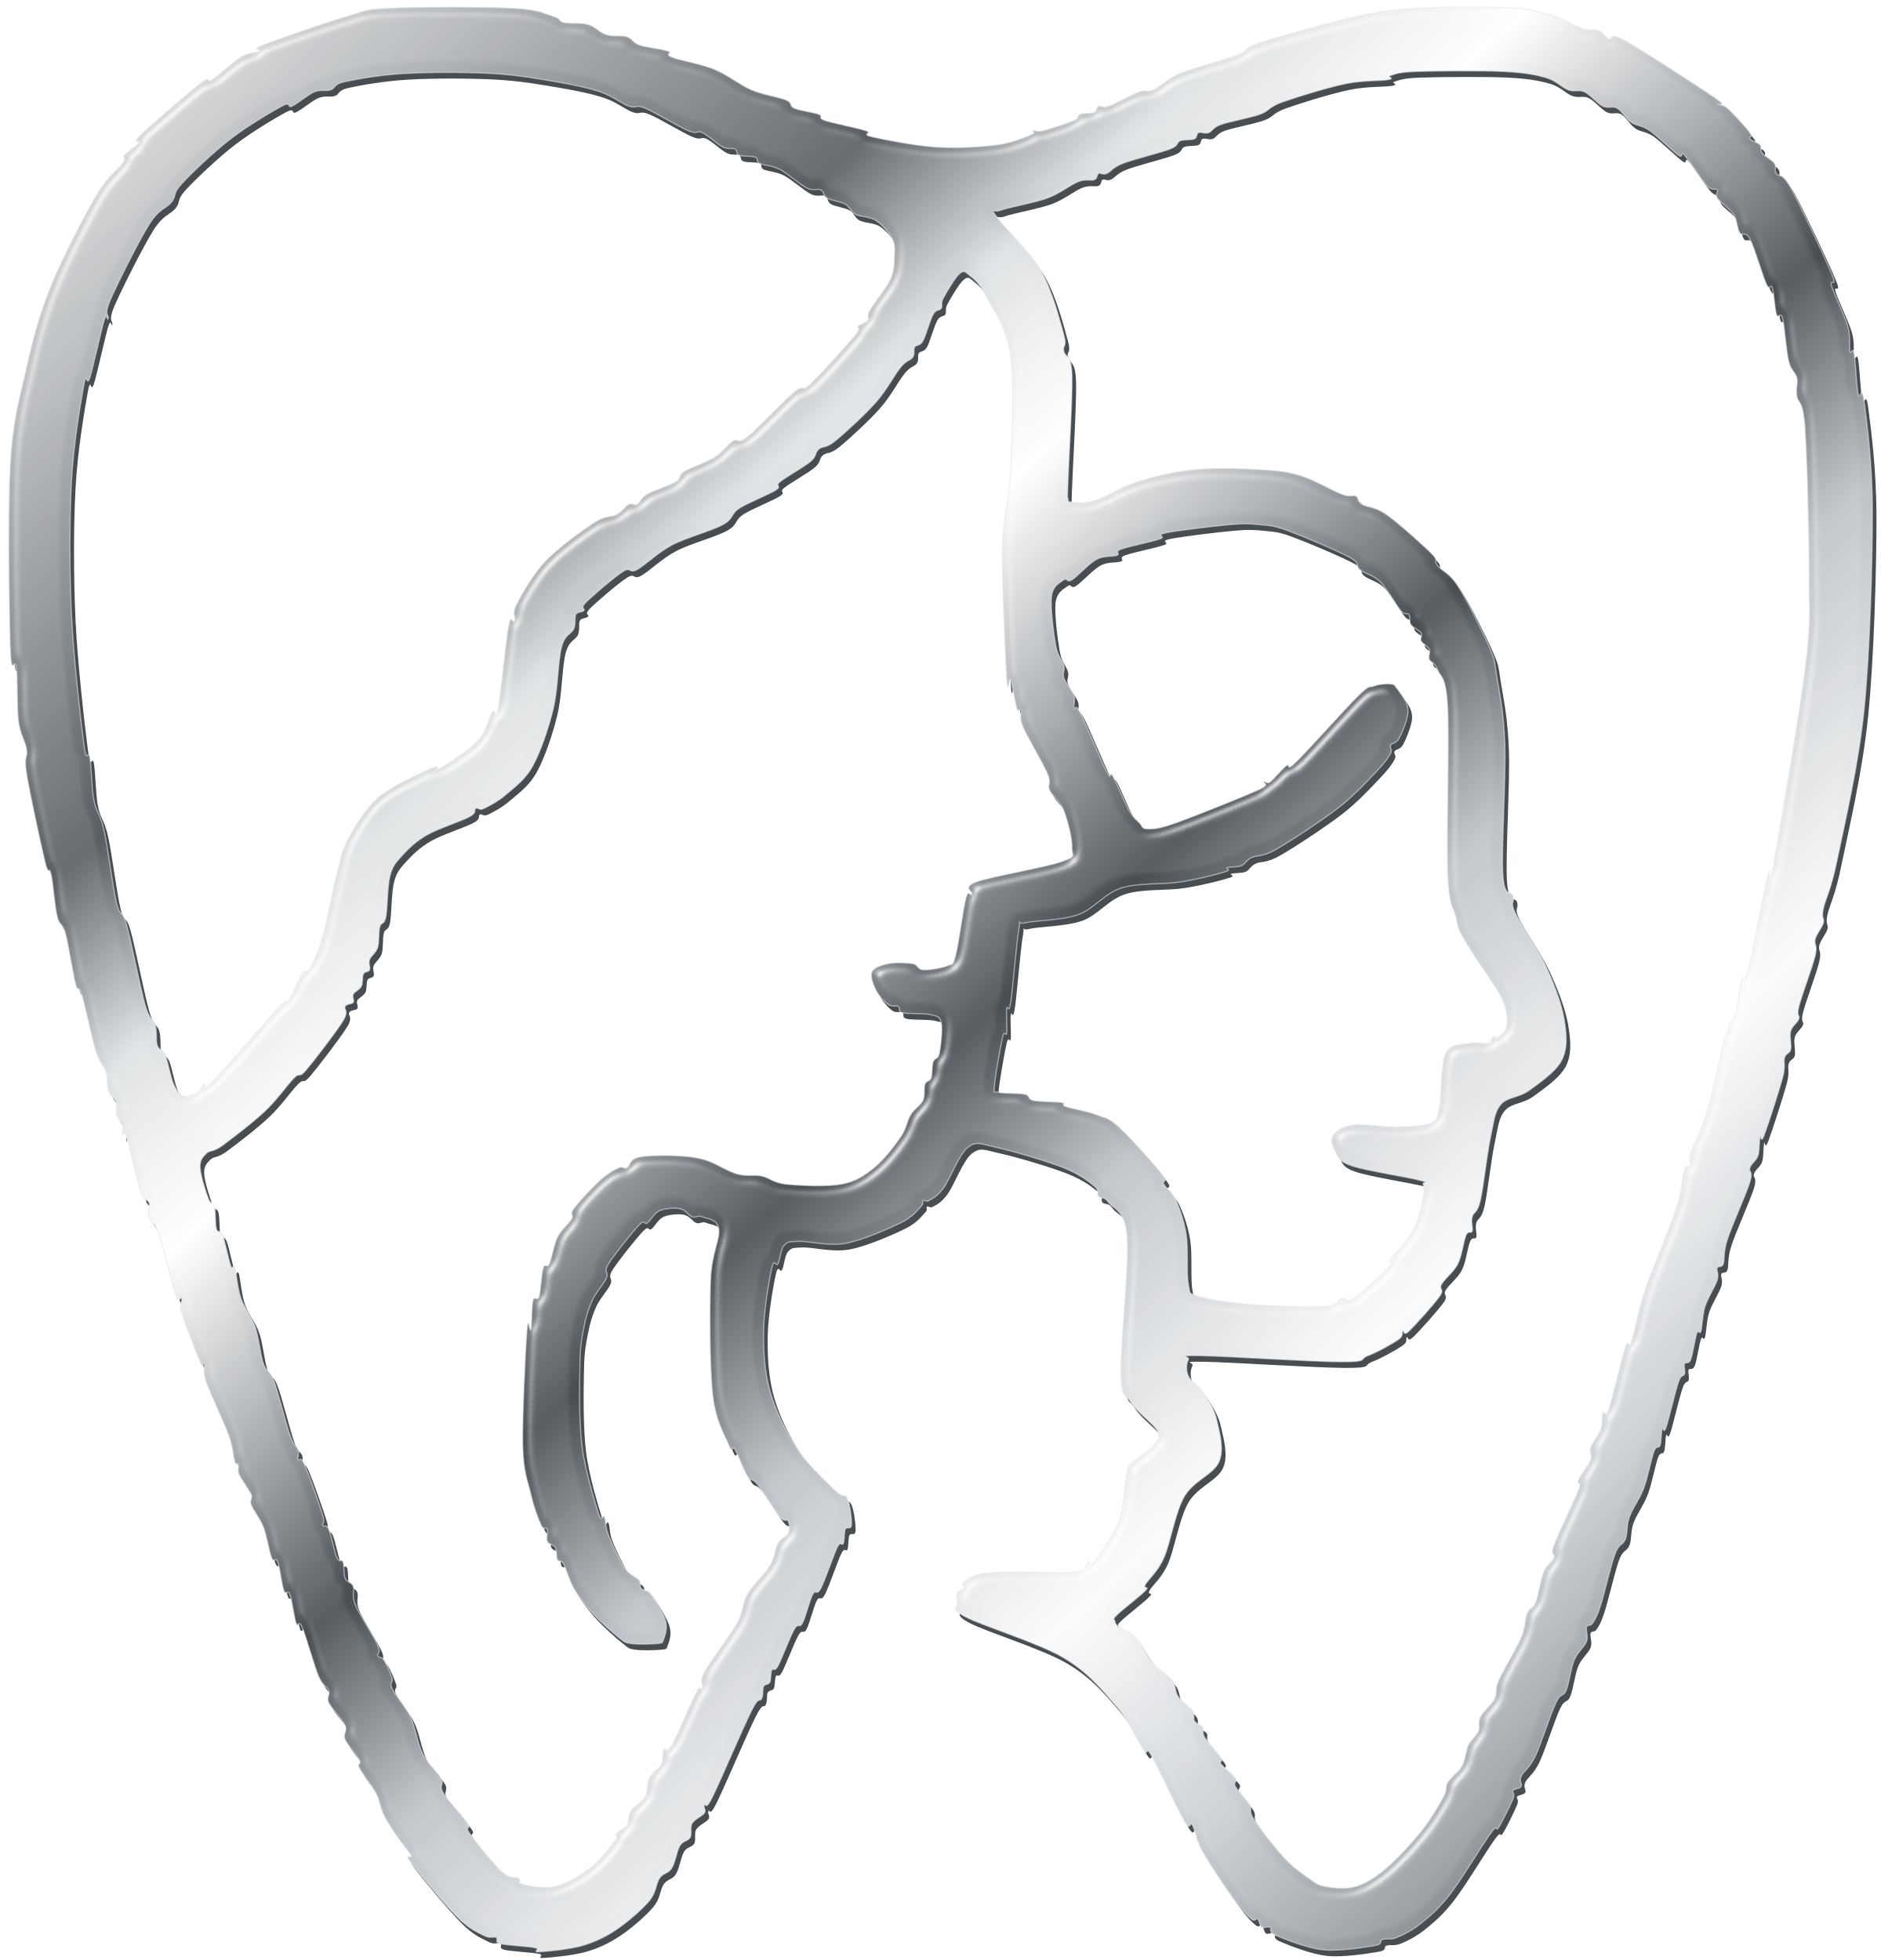
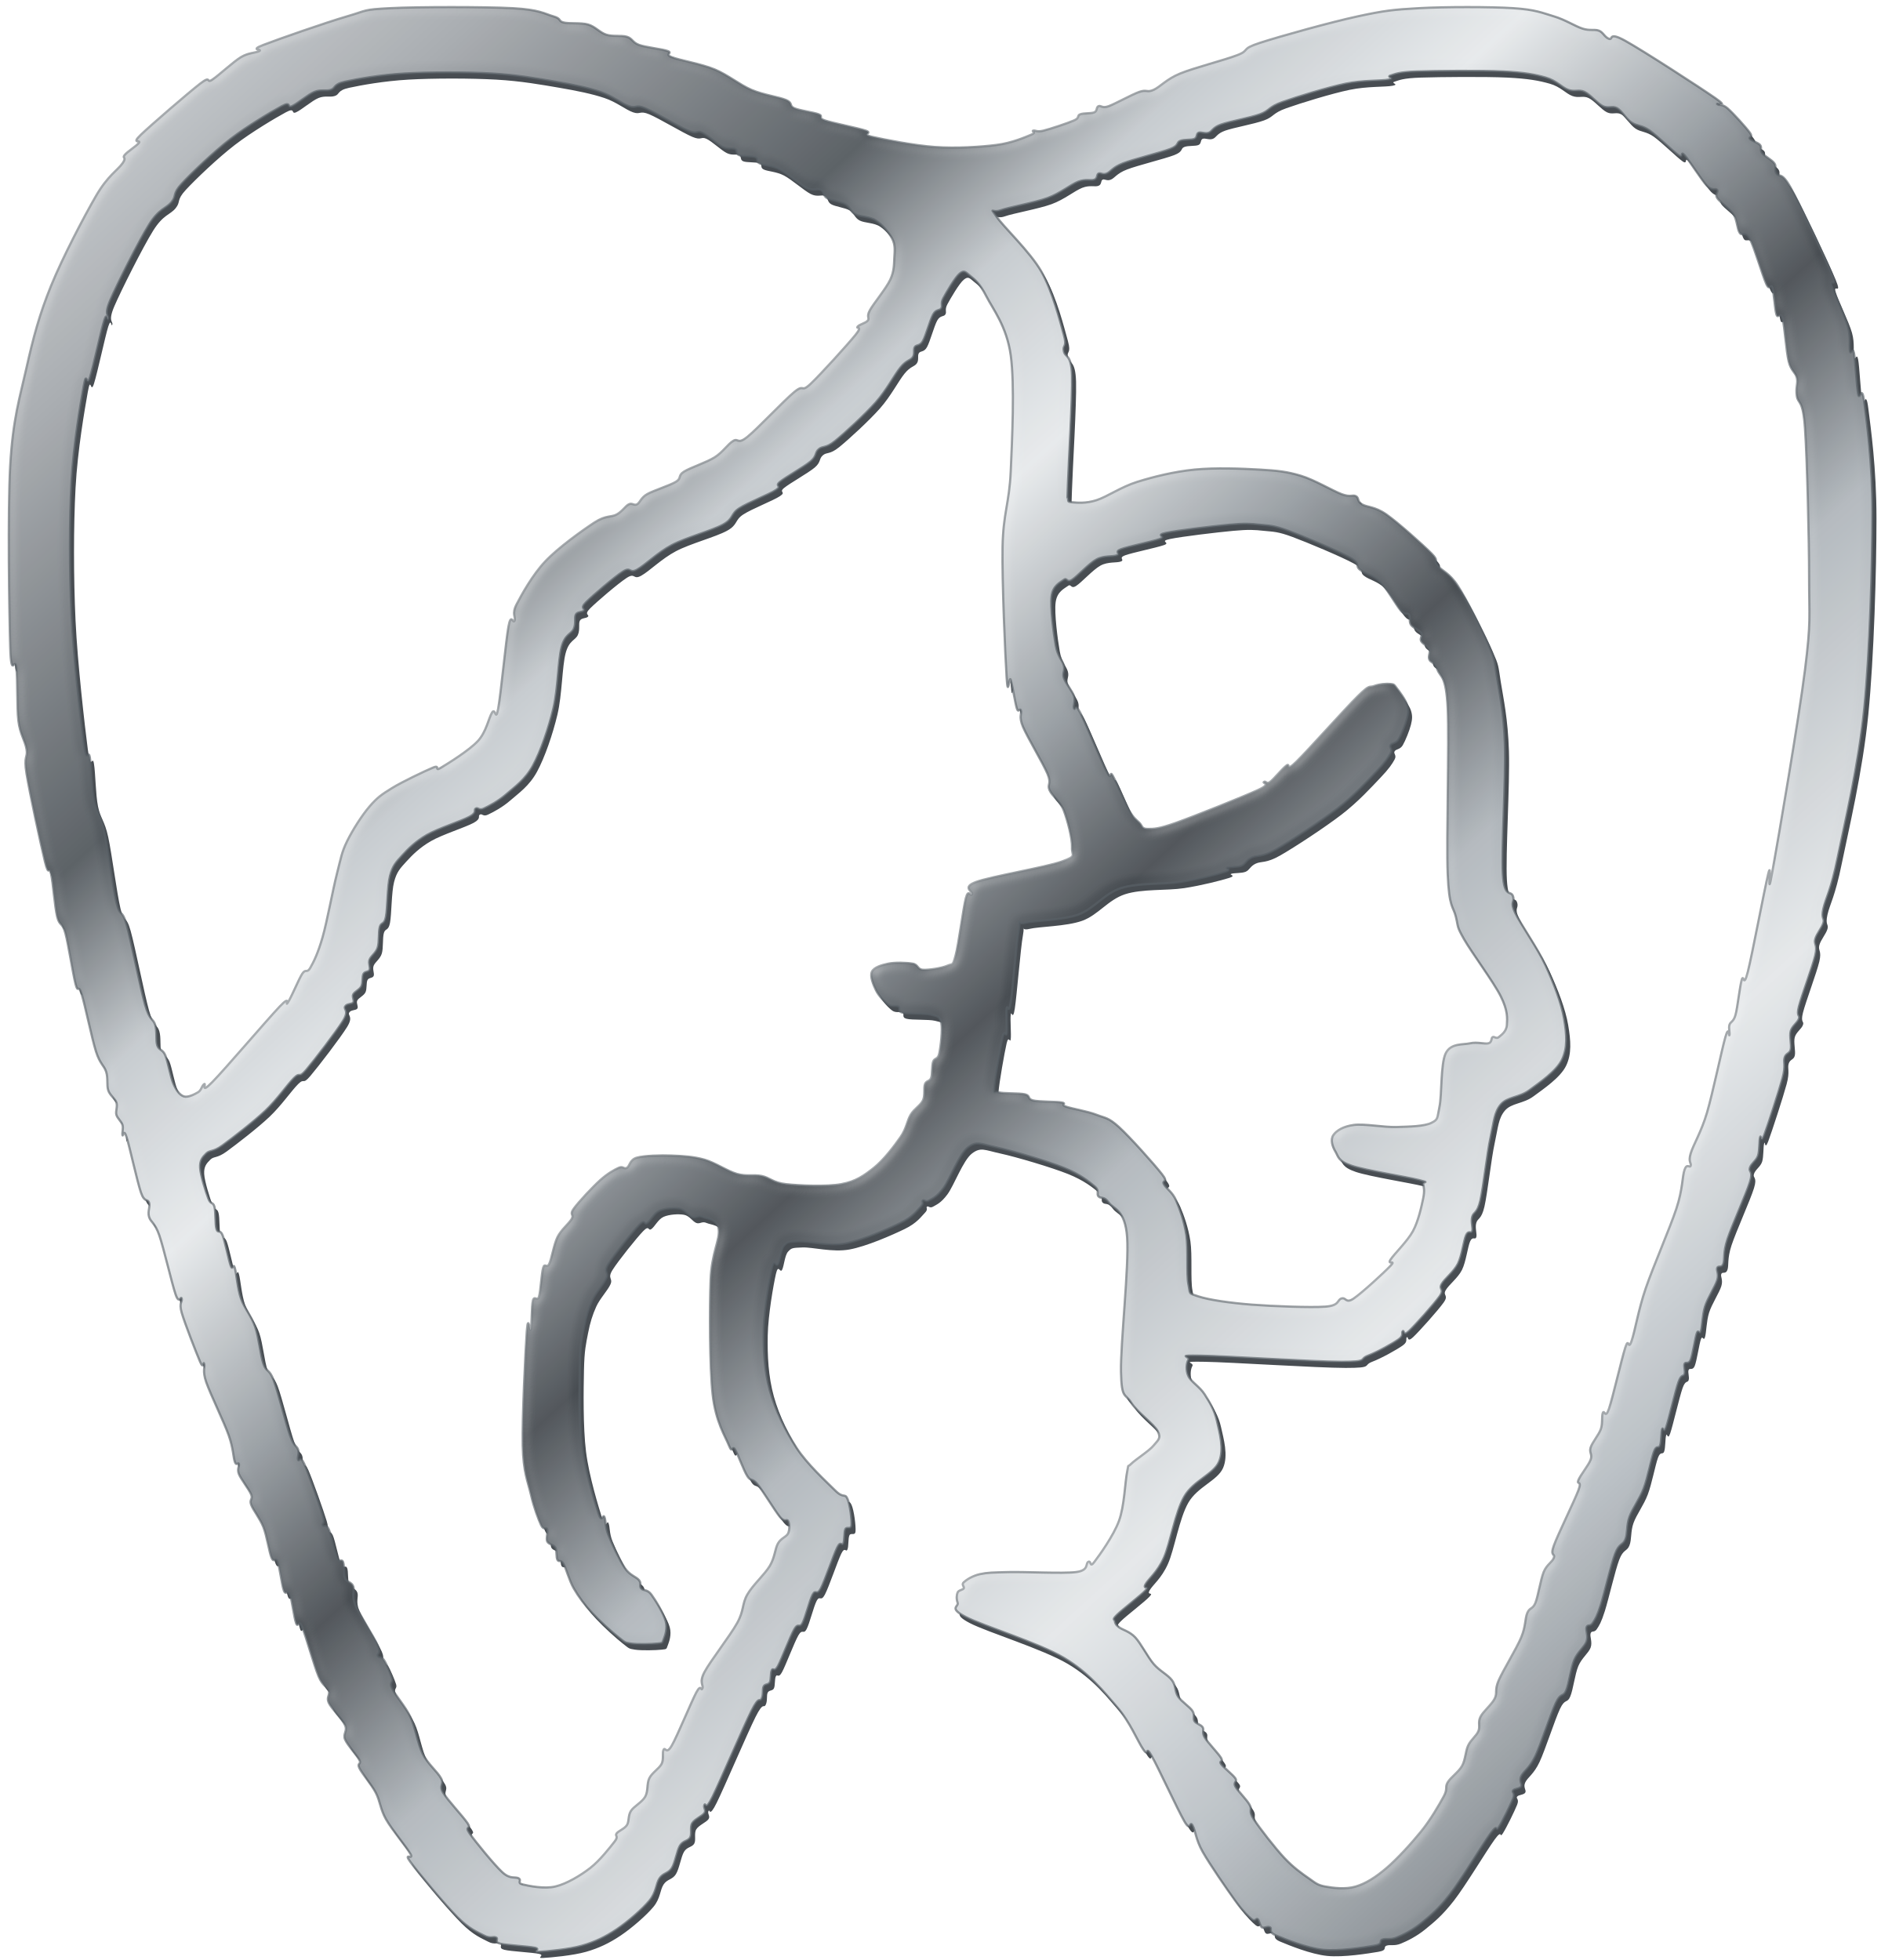
<svg xmlns="http://www.w3.org/2000/svg" viewBox="-4 -4 921 960">
  <defs>
    <path id="family" fill-rule="evenodd" d="M 187.0 0.0 C 200.5 -0.7 233.7 -0.7 247.0 0.0 C 260.3 0.7 262.8 2.8 267.0 4.0 C 271.2 5.2 269.2 6.3 272.0 7.0 C 274.8 7.7 280.5 7.0 284.0 8.0 C 287.5 9.0 289.8 12.0 293.0 13.0 C 296.2 14.0 300.3 13.2 303.0 14.0 C 305.7 14.8 305.7 16.8 309.0 18.0 C 312.3 19.2 320.3 20.0 323.0 21.0 C 325.7 22.0 321.2 22.5 325.0 24.0 C 328.8 25.5 339.5 27.3 346.0 30.0 C 352.5 32.7 358.2 37.5 364.0 40.0 C 369.8 42.5 377.5 43.5 381.0 45.0 C 384.5 46.5 382.3 47.8 385.0 49.0 C 387.7 50.2 394.5 51.0 397.0 52.0 C 399.5 53.0 396.2 53.7 400.0 55.0 C 403.8 56.3 416.2 58.7 420.0 60.0 C 423.8 61.3 417.3 61.7 423.0 63.0 C 428.7 64.3 443.8 67.3 454.0 68.0 C 464.2 68.7 476.2 68.0 484.0 67.0 C 491.8 66.0 498.0 63.2 501.0 62.0 C 504.0 60.8 501.0 60.3 502.0 60.0 C 503.0 59.7 503.7 60.8 507.0 60.0 C 510.3 59.2 519.0 56.3 522.0 55.0 C 525.0 53.7 523.3 52.7 525.0 52.0 C 526.7 51.3 530.5 51.7 532.0 51.0 C 533.5 50.3 532.8 48.5 534.0 48.0 C 535.2 47.5 535.7 49.2 539.0 48.0 C 542.3 46.8 550.3 42.3 554.0 41.0 C 557.7 39.7 557.7 41.5 561.0 40.0 C 564.3 38.5 567.2 34.8 574.0 32.0 C 580.8 29.2 595.5 25.5 602.0 23.0 C 608.5 20.5 603.2 20.2 613.0 17.0 C 622.8 13.8 648.0 6.8 661.0 4.0 C 674.0 1.2 678.3 0.7 691.0 0.0 C 703.7 -0.7 726.0 -0.7 737.0 0.0 C 748.0 0.7 751.3 2.3 757.0 4.0 C 762.7 5.7 767.3 8.8 771.0 10.0 C 774.7 11.2 776.8 10.2 779.0 11.0 C 781.2 11.8 781.8 14.2 784.0 15.0 C 786.2 15.8 783.3 11.2 792.0 16.0 C 800.7 20.8 828.5 38.8 836.0 44.0 C 843.5 49.2 836.0 46.2 837.0 47.0 C 838.0 47.8 839.3 46.7 842.0 49.0 C 844.7 51.3 851.2 58.5 853.0 61.0 C 854.8 63.5 852.2 63.0 853.0 64.0 C 853.8 65.0 857.0 65.8 858.0 67.0 C 859.0 68.2 857.8 69.5 859.0 71.0 C 860.2 72.5 863.8 74.3 865.0 76.0 C 866.2 77.7 864.7 79.0 866.0 81.0 C 867.3 83.0 868.5 79.8 873.0 88.0 C 877.5 96.2 889.7 122.0 893.0 130.0 C 896.3 138.0 891.7 131.7 893.0 136.0 C 894.3 140.3 899.5 150.7 901.0 156.0 C 902.5 161.3 901.5 165.8 902.0 168.0 C 902.5 170.2 903.3 165.5 904.0 169.0 C 904.7 172.5 905.2 185.0 906.0 189.0 C 906.8 193.0 907.8 183.3 909.0 193.0 C 910.2 202.7 913.0 222.0 913.0 247.0 C 913.0 272.0 911.8 314.8 909.0 343.0 C 906.2 371.2 899.3 399.7 896.0 416.0 C 892.7 432.3 890.2 435.7 889.0 441.0 C 887.8 446.3 889.7 445.5 889.0 448.0 C 888.3 450.5 885.7 453.3 885.0 456.0 C 884.3 458.7 886.3 458.5 885.0 464.0 C 883.7 469.5 878.3 483.8 877.0 489.0 C 875.7 494.2 877.7 493.0 877.0 495.0 C 876.3 497.0 873.7 498.5 873.0 501.0 C 872.3 503.5 873.5 507.8 873.0 510.0 C 872.5 512.2 870.7 511.7 870.0 514.0 C 869.3 516.3 870.7 517.7 869.0 524.0 C 867.3 530.3 861.8 547.2 860.0 552.0 C 858.2 556.8 858.5 551.3 858.0 553.0 C 857.5 554.7 857.8 559.5 857.0 562.0 C 856.2 564.5 853.7 565.8 853.0 568.0 C 852.3 570.2 854.8 569.2 853.0 575.0 C 851.2 580.8 844.2 596.3 842.0 603.0 C 839.8 609.7 840.8 612.7 840.0 615.0 C 839.2 617.3 837.5 615.7 837.0 617.0 C 836.5 618.3 838.0 619.8 837.0 623.0 C 836.0 626.2 832.3 631.8 831.0 636.0 C 829.7 640.2 829.7 645.8 829.0 648.0 C 828.3 650.2 827.8 646.7 827.0 649.0 C 826.2 651.3 825.0 659.5 824.0 662.0 C 823.0 664.5 821.5 662.8 821.0 664.0 C 820.5 665.2 821.5 667.5 821.0 669.0 C 820.5 670.5 819.5 668.7 818.0 673.0 C 816.5 677.3 813.3 691.2 812.0 695.0 C 810.7 698.8 810.5 694.5 810.0 696.0 C 809.5 697.5 809.7 702.2 809.0 704.0 C 808.3 705.8 807.3 703.5 806.0 707.0 C 804.7 710.5 803.0 719.7 801.0 725.0 C 799.0 730.3 795.5 734.8 794.0 739.0 C 792.5 743.2 793.2 747.0 792.0 750.0 C 790.8 753.0 789.0 751.7 787.0 757.0 C 785.0 762.3 781.8 776.3 780.0 782.0 C 778.2 787.7 777.2 789.2 776.0 791.0 C 774.8 792.8 773.5 791.5 773.0 793.0 C 772.5 794.5 774.0 797.3 773.0 800.0 C 772.0 802.7 768.7 805.0 767.0 809.0 C 765.3 813.0 764.5 820.5 763.0 824.0 C 761.5 827.5 760.5 824.7 758.0 830.0 C 755.5 835.3 750.8 850.0 748.0 856.0 C 745.2 862.0 742.2 863.5 741.0 866.0 C 739.8 868.5 741.7 869.8 741.0 871.0 C 740.3 872.2 737.7 872.0 737.0 873.0 C 736.3 874.0 738.2 874.0 737.0 877.0 C 735.8 880.0 731.8 888.2 730.0 891.0 C 728.2 893.8 730.0 888.5 726.0 894.0 C 722.0 899.5 711.7 916.7 706.0 924.0 C 700.3 931.3 696.3 934.5 692.0 938.0 C 687.7 941.5 683.2 943.7 680.0 945.0 C 676.8 946.3 674.8 945.3 673.0 946.0 C 671.2 946.7 673.8 948.2 669.0 949.0 C 664.2 949.8 652.0 951.8 644.0 951.0 C 636.0 950.2 625.3 945.8 621.0 944.0 C 616.7 942.2 619.2 940.7 618.0 940.0 C 616.8 939.3 615.0 940.7 614.0 940.0 C 613.0 939.3 612.8 936.7 612.0 936.0 C 611.2 935.3 610.8 937.5 609.0 936.0 C 607.2 934.5 605.0 932.5 601.0 927.0 C 597.0 921.5 588.5 909.2 585.0 903.0 C 581.5 896.8 581.5 892.5 580.0 890.0 C 578.5 887.5 579.3 893.7 576.0 888.0 C 572.7 882.3 563.3 861.8 560.0 856.0 C 556.7 850.2 558.8 857.0 556.0 853.0 C 553.2 849.0 549.5 839.5 543.0 832.0 C 536.5 824.5 529.3 815.3 517.0 808.0 C 504.7 800.7 477.7 792.5 469.0 788.0 C 460.3 783.5 465.7 783.0 465.0 781.0 C 464.3 779.0 464.5 777.2 465.0 776.0 C 465.5 774.8 467.5 774.8 468.0 774.0 C 468.5 773.2 466.7 772.2 468.0 771.0 C 469.3 769.8 472.3 767.8 476.0 767.0 C 479.7 766.2 482.2 766.2 490.0 766.0 C 497.8 765.8 516.5 766.8 523.0 766.0 C 529.5 765.2 527.5 761.8 529.0 761.0 C 530.5 760.2 529.5 764.3 532.0 761.0 C 534.5 757.7 541.3 748.3 544.0 741.0 C 546.7 733.7 547.0 721.7 548.0 717.0 C 549.0 712.3 547.8 715.2 550.0 713.0 C 552.2 710.8 558.8 706.7 561.0 704.0 C 563.2 701.3 564.8 700.5 563.0 697.0 C 561.2 693.5 553.0 687.8 550.0 683.0 C 547.0 678.2 545.3 681.5 545.0 668.0 C 544.7 654.5 549.0 615.8 548.0 602.0 C 547.0 588.2 541.3 588.3 539.0 585.0 C 536.7 581.7 535.2 583.3 534.0 582.0 C 532.8 580.7 534.8 579.3 532.0 577.0 C 529.2 574.7 525.0 571.2 517.0 568.0 C 509.0 564.8 491.8 559.7 484.0 558.0 C 476.2 556.3 474.3 554.7 470.0 558.0 C 465.7 561.3 461.2 573.7 458.0 578.0 C 454.8 582.3 452.7 583.0 451.0 584.0 C 449.3 585.0 448.7 583.5 448.0 584.0 C 447.3 584.5 448.8 585.2 447.0 587.0 C 445.2 588.8 443.2 592.0 437.0 595.0 C 430.8 598.0 418.3 603.5 410.0 605.0 C 401.7 606.5 392.0 603.8 387.0 604.0 C 382.0 604.2 381.7 604.2 380.0 606.0 C 378.3 607.8 378.0 613.2 377.0 615.0 C 376.0 616.8 375.2 611.7 374.0 617.0 C 372.8 622.3 370.2 637.0 370.0 647.0 C 369.8 657.0 370.3 667.3 373.0 677.0 C 375.7 686.7 380.7 696.8 386.0 705.0 C 391.3 713.2 400.8 721.8 405.0 726.0 C 409.2 730.2 409.7 727.2 411.0 730.0 C 412.3 732.8 413.2 740.5 413.0 743.0 C 412.8 745.5 410.7 743.5 410.0 745.0 C 409.3 746.5 409.7 750.5 409.0 752.0 C 408.3 753.5 407.8 750.3 406.0 754.0 C 404.2 757.7 400.0 770.2 398.0 774.0 C 396.0 777.8 395.5 774.2 394.0 777.0 C 392.5 779.8 390.5 788.2 389.0 791.0 C 387.5 793.8 387.0 790.5 385.0 794.0 C 383.0 797.5 378.8 808.7 377.0 812.0 C 375.2 815.3 374.7 812.7 374.0 814.0 C 373.3 815.3 373.7 818.7 373.0 820.0 C 372.3 821.3 370.7 820.7 370.0 822.0 C 369.3 823.3 370.0 826.0 369.0 828.0 C 368.0 830.0 368.0 826.0 364.0 834.0 C 360.0 842.0 348.8 868.3 345.0 876.0 C 341.2 883.7 341.7 878.7 341.0 880.0 C 340.3 881.3 342.0 882.5 341.0 884.0 C 340.0 885.5 336.2 887.0 335.0 889.0 C 333.8 891.0 335.0 894.2 334.0 896.0 C 333.0 897.8 330.5 897.5 329.0 900.0 C 327.5 902.5 326.7 908.3 325.0 911.0 C 323.3 913.7 320.8 913.3 319.0 916.0 C 317.2 918.7 317.5 922.8 314.0 927.0 C 310.5 931.2 303.5 937.3 298.0 941.0 C 292.5 944.7 287.3 947.2 281.0 949.0 C 274.7 950.8 263.8 951.8 260.0 952.0 C 256.2 952.2 261.2 950.7 258.0 950.0 C 254.8 949.3 244.2 948.8 241.0 948.0 C 237.8 947.2 240.3 945.7 239.0 945.0 C 237.7 944.3 236.2 945.7 233.0 944.0 C 229.8 942.3 226.0 941.0 220.0 935.0 C 214.0 929.0 200.8 913.2 197.0 908.0 C 193.2 902.8 199.0 907.5 197.0 904.0 C 195.0 900.5 187.8 892.0 185.0 887.0 C 182.2 882.0 182.2 878.2 180.0 874.0 C 177.8 869.8 173.3 864.7 172.0 862.0 C 170.7 859.3 173.2 860.3 172.0 858.0 C 170.8 855.7 166.2 850.8 165.0 848.0 C 163.8 845.2 166.3 844.0 165.0 841.0 C 163.7 838.0 158.3 832.8 157.0 830.0 C 155.7 827.2 157.8 826.2 157.0 824.0 C 156.2 821.8 154.2 822.2 152.0 817.0 C 149.8 811.8 145.8 797.3 144.0 793.0 C 142.2 788.7 142.0 793.7 141.0 791.0 C 140.0 788.3 139.0 779.7 138.0 777.0 C 137.0 774.3 136.0 777.7 135.0 775.0 C 134.0 772.3 133.0 763.7 132.0 761.0 C 131.0 758.3 130.2 761.8 129.0 759.0 C 127.8 756.2 126.7 748.3 125.0 744.0 C 123.3 739.7 120.0 735.7 119.0 733.0 C 118.0 730.3 120.0 730.5 119.0 728.0 C 118.0 725.5 114.0 720.5 113.0 718.0 C 112.0 715.5 113.3 714.0 113.0 713.0 C 112.7 712.0 111.8 714.3 111.0 712.0 C 110.2 709.7 110.3 705.5 108.0 699.0 C 105.7 692.5 99.0 678.8 97.0 673.0 C 95.0 667.2 96.5 665.7 96.0 664.0 C 95.5 662.3 95.8 667.2 94.0 663.0 C 92.2 658.8 86.5 644.2 85.0 639.0 C 83.5 633.8 85.5 633.5 85.0 632.0 C 84.5 630.5 83.8 635.2 82.0 630.0 C 80.2 624.8 76.2 607.3 74.0 601.0 C 71.8 594.7 69.8 594.7 69.0 592.0 C 68.2 589.3 69.7 587.0 69.0 585.0 C 68.3 583.0 66.8 585.3 65.0 580.0 C 63.2 574.7 59.5 557.7 58.0 553.0 C 56.5 548.3 56.3 553.0 56.0 552.0 C 55.7 551.0 56.5 548.7 56.0 547.0 C 55.5 545.3 53.5 543.8 53.0 542.0 C 52.5 540.2 53.7 538.0 53.0 536.0 C 52.3 534.0 49.8 532.5 49.0 530.0 C 48.2 527.5 49.0 524.2 48.0 521.0 C 47.0 517.8 45.0 517.3 43.0 511.0 C 41.0 504.7 37.7 488.5 36.0 483.0 C 34.3 477.5 34.3 483.0 33.0 478.0 C 31.7 473.0 29.5 458.5 28.0 453.0 C 26.5 447.5 25.2 449.8 24.0 445.0 C 22.8 440.2 22.0 428.5 21.0 424.0 C 20.0 419.5 20.0 426.2 18.0 418.0 C 16.0 409.8 10.5 384.2 9.0 375.0 C 7.5 365.8 9.7 367.3 9.0 363.0 C 8.3 358.7 5.8 355.7 5.0 349.0 C 4.2 342.3 4.7 329.0 4.0 323.0 C 3.3 317.0 1.5 329.5 1.0 313.0 C 0.5 296.5 -0.3 246.8 1.0 224.0 C 2.3 201.2 5.7 190.7 9.0 176.0 C 12.3 161.3 15.3 150.0 21.0 136.0 C 26.7 122.0 37.2 102.0 43.0 92.0 C 48.8 82.0 53.7 79.3 56.0 76.0 C 58.3 72.7 55.7 73.7 57.0 72.0 C 58.3 70.3 62.7 67.7 64.0 66.0 C 65.3 64.3 60.0 66.8 65.0 62.0 C 70.0 57.2 88.2 41.5 94.0 37.0 C 99.8 32.5 96.7 37.2 100.0 35.0 C 103.3 32.8 110.2 26.3 114.0 24.0 C 117.8 21.7 121.2 22.0 123.0 21.0 C 124.8 20.0 117.8 20.8 125.0 18.0 C 132.2 15.2 155.7 7.0 166.0 4.0 C 176.3 1.0 173.5 0.7 187.0 0.0 Z M 690.0 31.0 C 680.8 31.3 679.3 32.3 677.0 33.0 C 674.7 33.7 679.7 34.3 676.0 35.0 C 672.3 35.7 663.7 35.2 655.0 37.0 C 646.3 38.8 631.0 43.5 624.0 46.0 C 617.0 48.5 618.0 50.2 613.0 52.0 C 608.0 53.8 598.2 55.5 594.0 57.0 C 589.8 58.5 589.8 60.3 588.0 61.0 C 586.2 61.7 584.2 60.5 583.0 61.0 C 581.8 61.5 582.5 63.3 581.0 64.0 C 579.5 64.7 576.0 64.2 574.0 65.0 C 572.0 65.8 573.7 67.2 569.0 69.0 C 564.3 70.8 551.2 74.0 546.0 76.0 C 540.8 78.0 540.0 80.2 538.0 81.0 C 536.0 81.8 535.0 80.5 534.0 81.0 C 533.0 81.5 533.7 83.3 532.0 84.0 C 530.3 84.7 527.8 83.5 524.0 85.0 C 520.2 86.5 515.3 90.7 509.0 93.0 C 502.7 95.3 490.2 97.5 486.0 99.0 C 481.8 100.5 480.7 97.0 484.0 102.0 C 487.3 107.0 500.5 119.3 506.0 129.0 C 511.5 138.7 515.2 153.5 517.0 160.0 C 518.8 166.5 516.3 164.7 517.0 168.0 C 517.7 171.3 520.7 169.2 521.0 180.0 C 521.3 190.8 519.3 223.0 519.0 233.0 C 518.7 243.0 518.7 238.5 519.0 240.0 C 519.3 241.5 518.7 241.8 521.0 242.0 C 523.3 242.2 527.7 242.7 533.0 241.0 C 538.3 239.3 545.0 234.5 553.0 232.0 C 561.0 229.5 571.0 227.0 581.0 226.0 C 591.0 225.0 604.3 225.5 613.0 226.0 C 621.7 226.5 626.3 227.0 633.0 229.0 C 639.7 231.0 648.5 236.3 653.0 238.0 C 657.5 239.7 658.3 238.2 660.0 239.0 C 661.7 239.8 660.5 241.5 663.0 243.0 C 665.5 244.5 669.3 244.0 675.0 248.0 C 680.7 252.0 692.8 262.8 697.0 267.0 C 701.2 271.2 697.8 270.3 700.0 273.0 C 702.2 275.7 705.8 276.5 710.0 283.0 C 714.2 289.5 721.8 304.7 725.0 312.0 C 728.2 319.3 727.7 318.8 729.0 327.0 C 730.3 335.2 732.5 344.8 733.0 361.0 C 733.5 377.2 731.3 411.7 732.0 424.0 C 732.7 436.3 736.0 431.8 737.0 435.0 C 738.0 438.2 735.3 437.3 738.0 443.0 C 740.7 448.7 749.0 460.3 753.0 469.0 C 757.0 477.7 760.7 487.3 762.0 495.0 C 763.3 502.7 763.8 509.2 761.0 515.0 C 758.2 520.8 750.0 526.3 745.0 530.0 C 740.0 533.7 734.2 533.2 731.0 537.0 C 727.8 540.8 727.7 545.2 726.0 553.0 C 724.3 560.8 722.5 577.5 721.0 584.0 C 719.5 590.5 717.7 589.5 717.0 592.0 C 716.3 594.5 717.5 597.5 717.0 599.0 C 716.5 600.5 715.2 598.3 714.0 601.0 C 712.8 603.7 712.0 611.0 710.0 615.0 C 708.0 619.0 703.5 622.3 702.0 625.0 C 700.5 627.7 703.7 627.2 701.0 631.0 C 698.3 634.8 689.0 645.2 686.0 648.0 C 683.0 650.8 683.8 647.3 683.0 648.0 C 682.2 648.7 683.8 650.0 681.0 652.0 C 678.2 654.0 670.7 658.2 666.0 660.0 C 661.3 661.8 666.7 663.0 653.0 663.0 C 639.3 663.0 596.5 660.2 584.0 660.0 C 571.5 659.8 579.0 660.3 578.0 662.0 C 577.0 663.7 576.7 667.2 578.0 670.0 C 579.3 672.8 583.7 675.3 586.0 679.0 C 588.3 682.7 590.8 686.5 592.0 692.0 C 593.2 697.5 595.7 705.8 593.0 712.0 C 590.3 718.2 580.5 721.2 576.0 729.0 C 571.5 736.8 569.2 751.8 566.0 759.0 C 562.8 766.2 558.5 769.3 557.0 772.0 C 555.5 774.7 559.3 772.5 557.0 775.0 C 554.7 777.5 545.5 784.5 543.0 787.0 C 540.5 789.5 541.8 789.0 542.0 790.0 C 542.2 791.0 542.3 791.7 544.0 793.0 C 545.7 794.3 549.2 795.0 552.0 798.0 C 554.8 801.0 558.0 807.5 561.0 811.0 C 564.0 814.5 568.0 816.3 570.0 819.0 C 572.0 821.7 571.3 824.5 573.0 827.0 C 574.7 829.5 578.7 832.0 580.0 834.0 C 581.3 836.0 580.2 837.7 581.0 839.0 C 581.8 840.3 584.2 840.7 585.0 842.0 C 585.8 843.3 584.5 844.5 586.0 847.0 C 587.5 849.5 592.7 854.8 594.0 857.0 C 595.3 859.2 592.8 858.3 594.0 860.0 C 595.2 861.7 599.8 865.2 601.0 867.0 C 602.2 868.8 599.8 868.8 601.0 871.0 C 602.2 873.2 606.5 877.3 608.0 880.0 C 609.5 882.7 607.2 882.7 610.0 887.0 C 612.8 891.3 620.5 901.2 625.0 906.0 C 629.5 910.8 633.7 913.7 637.0 916.0 C 640.3 918.3 641.2 919.3 645.0 920.0 C 648.8 920.7 655.0 921.5 660.0 920.0 C 665.0 918.5 669.7 915.5 675.0 911.0 C 680.3 906.5 687.3 898.8 692.0 893.0 C 696.7 887.2 700.8 880.0 703.0 876.0 C 705.2 872.0 703.5 871.5 705.0 869.0 C 706.5 866.5 710.3 864.0 712.0 861.0 C 713.7 858.0 713.7 853.8 715.0 851.0 C 716.3 848.2 719.0 846.3 720.0 844.0 C 721.0 841.7 719.7 839.7 721.0 837.0 C 722.3 834.3 726.5 831.0 728.0 828.0 C 729.5 825.0 727.8 824.0 730.0 819.0 C 732.2 814.0 738.7 803.5 741.0 798.0 C 743.3 792.5 742.8 788.8 744.0 786.0 C 745.2 783.2 746.7 784.3 748.0 781.0 C 749.3 777.7 750.5 769.7 752.0 766.0 C 753.5 762.3 756.2 761.2 757.0 759.0 C 757.8 756.8 755.0 758.5 757.0 753.0 C 759.0 747.5 767.0 731.3 769.0 726.0 C 771.0 720.7 768.0 723.5 769.0 721.0 C 770.0 718.5 774.0 713.7 775.0 711.0 C 776.0 708.3 774.2 707.5 775.0 705.0 C 775.8 702.5 779.0 698.8 780.0 696.0 C 781.0 693.2 780.3 689.7 781.0 688.0 C 781.7 686.3 782.2 691.3 784.0 686.0 C 785.8 680.7 790.2 661.5 792.0 656.0 C 793.8 650.5 793.3 657.8 795.0 653.0 C 796.7 648.2 798.3 637.8 802.0 627.0 C 805.7 616.2 813.8 597.7 817.0 588.0 C 820.2 578.3 819.8 572.5 821.0 569.0 C 822.2 565.5 823.5 568.3 824.0 567.0 C 824.5 565.7 822.7 565.3 824.0 561.0 C 825.3 556.7 829.2 550.5 832.0 541.0 C 834.8 531.5 839.2 510.3 841.0 504.0 C 842.8 497.7 842.7 504.0 843.0 503.0 C 843.3 502.0 842.5 499.7 843.0 498.0 C 843.5 496.3 845.0 496.7 846.0 493.0 C 847.0 489.3 848.0 479.5 849.0 476.0 C 850.0 472.5 849.8 480.7 852.0 472.0 C 854.2 463.3 860.0 432.2 862.0 424.0 C 864.0 415.8 861.0 439.7 864.0 423.0 C 867.0 406.3 877.0 348.0 880.0 324.0 C 883.0 300.0 882.0 298.7 882.0 279.0 C 882.0 259.3 881.0 220.8 880.0 206.0 C 879.0 191.2 876.7 194.2 876.0 190.0 C 875.3 185.8 876.7 183.8 876.0 181.0 C 875.3 178.2 873.2 177.8 872.0 173.0 C 870.8 168.2 870.0 155.8 869.0 152.0 C 868.0 148.2 866.8 152.5 866.0 150.0 C 865.2 147.5 864.8 139.5 864.0 137.0 C 863.2 134.5 862.8 139.0 861.0 135.0 C 859.2 131.0 855.2 117.2 853.0 113.0 C 850.8 108.8 849.3 112.0 848.0 110.0 C 846.7 108.0 846.8 103.8 845.0 101.0 C 843.2 98.2 838.3 95.0 837.0 93.0 C 835.7 91.0 837.8 90.0 837.0 89.0 C 836.2 88.0 834.7 89.8 832.0 87.0 C 829.3 84.2 823.3 74.5 821.0 72.0 C 818.7 69.5 820.8 74.0 818.0 72.0 C 815.2 70.0 807.8 62.7 804.0 60.0 C 800.2 57.3 797.7 57.8 795.0 56.0 C 792.3 54.2 790.3 50.3 788.0 49.0 C 785.7 47.7 783.7 49.3 781.0 48.0 C 778.3 46.7 774.8 42.3 772.0 41.0 C 769.2 39.7 767.2 41.2 764.0 40.0 C 760.8 38.8 758.3 35.5 753.0 34.0 C 747.7 32.5 742.5 31.5 732.0 31.0 C 721.5 30.5 699.2 30.7 690.0 31.0 Z M 194.0 32.0 C 182.0 32.7 171.0 34.7 165.0 36.0 C 159.0 37.3 160.5 39.2 158.0 40.0 C 155.5 40.8 153.2 39.7 150.0 41.0 C 146.8 42.3 141.7 46.8 139.0 48.0 C 136.3 49.2 139.0 45.3 134.0 48.0 C 129.0 50.7 117.2 57.7 109.0 64.0 C 100.8 70.3 89.8 80.8 85.0 86.0 C 80.2 91.2 82.7 91.7 80.0 95.0 C 77.3 98.3 74.0 98.0 69.0 106.0 C 64.0 114.0 53.3 135.3 50.0 143.0 C 46.7 150.7 49.5 150.3 49.0 152.0 C 48.5 153.7 48.5 148.2 47.0 153.0 C 45.5 157.8 41.7 175.7 40.0 181.0 C 38.3 186.3 38.5 176.5 37.0 185.0 C 35.5 193.5 32.0 213.3 31.0 232.0 C 30.0 250.7 30.0 275.7 31.0 297.0 C 32.0 318.3 35.5 348.3 37.0 360.0 C 38.5 371.7 39.2 362.3 40.0 367.0 C 40.8 371.7 40.8 382.0 42.0 388.0 C 43.2 394.0 45.2 394.7 47.0 403.0 C 48.8 411.3 51.2 430.3 53.0 438.0 C 54.8 445.7 55.7 440.7 58.0 449.0 C 60.3 457.3 64.7 479.8 67.0 488.0 C 69.3 496.2 71.0 494.7 72.0 498.0 C 73.0 501.3 72.2 505.5 73.0 508.0 C 73.8 510.5 75.7 509.8 77.0 513.0 C 78.3 516.2 79.5 523.7 81.0 527.0 C 82.5 530.3 84.0 532.3 86.0 533.0 C 88.0 533.7 91.3 532.0 93.0 531.0 C 94.7 530.0 94.8 527.8 96.0 527.0 C 97.2 526.2 93.8 532.3 100.0 526.0 C 106.2 519.7 126.8 495.5 133.0 489.0 C 139.2 482.5 135.2 489.7 137.0 487.0 C 138.8 484.3 142.2 475.8 144.0 473.0 C 145.8 470.2 146.3 473.0 148.0 470.0 C 149.7 467.0 151.8 462.7 154.0 455.0 C 156.2 447.3 159.0 431.8 161.0 424.0 C 163.0 416.2 163.3 413.5 166.0 408.0 C 168.7 402.5 173.3 395.3 177.0 391.0 C 180.7 386.7 182.8 385.2 188.0 382.0 C 193.2 378.8 204.0 373.7 208.0 372.0 C 212.0 370.3 208.3 374.2 212.0 372.0 C 215.7 369.8 225.8 363.5 230.0 359.0 C 234.2 354.5 235.3 347.7 237.0 345.0 C 238.7 342.3 238.7 350.0 240.0 343.0 C 241.3 336.0 243.7 310.2 245.0 303.0 C 246.3 295.8 247.3 301.8 248.0 300.0 C 248.7 298.2 246.5 296.8 249.0 292.0 C 251.5 287.2 256.7 277.7 263.0 271.0 C 269.3 264.3 281.2 255.8 287.0 252.0 C 292.8 248.2 295.2 249.5 298.0 248.0 C 300.8 246.5 302.3 243.8 304.0 243.0 C 305.7 242.2 306.5 243.8 308.0 243.0 C 309.5 242.2 309.8 239.8 313.0 238.0 C 316.2 236.2 324.0 233.8 327.0 232.0 C 330.0 230.2 327.8 229.0 331.0 227.0 C 334.2 225.0 342.0 222.5 346.0 220.0 C 350.0 217.5 352.3 213.7 355.0 212.0 C 357.7 210.3 357.0 214.0 362.0 210.0 C 367.0 206.0 379.8 192.3 385.0 188.0 C 390.2 183.7 388.0 188.7 393.0 184.0 C 398.0 179.3 411.2 164.7 415.0 160.0 C 418.8 155.3 415.0 157.2 416.0 156.0 C 417.0 154.8 420.0 154.3 421.0 153.0 C 422.0 151.7 420.2 151.3 422.0 148.0 C 423.8 144.7 430.0 137.3 432.0 133.0 C 434.0 128.7 433.8 125.3 434.0 122.0 C 434.2 118.7 434.5 116.0 433.0 113.0 C 431.5 110.0 428.0 106.0 425.0 104.0 C 422.0 102.0 417.5 102.3 415.0 101.0 C 412.5 99.7 412.3 97.3 410.0 96.0 C 407.7 94.7 403.0 94.2 401.0 93.0 C 399.0 91.8 399.7 89.8 398.0 89.0 C 396.3 88.2 394.3 89.7 391.0 88.0 C 387.7 86.3 381.8 81.0 378.0 79.0 C 374.2 77.0 370.0 77.0 368.0 76.0 C 366.0 75.0 367.7 73.7 366.0 73.0 C 364.3 72.3 359.7 72.7 358.0 72.0 C 356.3 71.3 357.3 69.7 356.0 69.0 C 354.7 68.3 352.7 69.3 350.0 68.0 C 347.3 66.7 342.8 62.3 340.0 61.0 C 337.2 59.7 337.7 62.0 333.0 60.0 C 328.3 58.0 316.8 51.0 312.0 49.0 C 307.2 47.0 307.7 49.3 304.0 48.0 C 300.3 46.7 296.0 43.0 290.0 41.0 C 284.0 39.0 276.8 37.5 268.0 36.0 C 259.2 34.5 249.3 32.7 237.0 32.0 C 224.7 31.3 206.0 31.3 194.0 32.0 Z M 466.0 130.0 C 463.8 131.8 459.5 139.2 458.0 142.0 C 456.5 144.8 457.8 145.7 457.0 147.0 C 456.2 148.3 454.5 147.3 453.0 150.0 C 451.5 152.7 449.5 160.3 448.0 163.0 C 446.5 165.7 444.8 164.7 444.0 166.0 C 443.2 167.3 444.2 169.3 443.0 171.0 C 441.8 172.7 440.0 172.3 437.0 176.0 C 434.0 179.7 430.3 187.0 425.0 193.0 C 419.7 199.0 409.7 208.2 405.0 212.0 C 400.3 215.8 399.0 214.3 397.0 216.0 C 395.0 217.7 396.2 219.3 393.0 222.0 C 389.8 224.7 380.8 229.7 378.0 232.0 C 375.2 234.3 379.3 233.8 376.0 236.0 C 372.7 238.2 362.3 242.2 358.0 245.0 C 353.7 247.8 355.5 250.0 350.0 253.0 C 344.5 256.0 332.0 259.3 325.0 263.0 C 318.0 266.7 312.0 272.8 308.0 275.0 C 304.0 277.2 305.2 273.3 301.0 276.0 C 296.8 278.7 286.2 287.8 283.0 291.0 C 279.8 294.2 282.8 294.0 282.0 295.0 C 281.2 296.0 278.8 295.5 278.0 297.0 C 277.2 298.5 278.2 301.3 277.0 304.0 C 275.8 306.7 272.7 306.5 271.0 313.0 C 269.3 319.5 269.3 333.3 267.0 343.0 C 264.7 352.7 260.8 364.0 257.0 371.0 C 253.2 378.0 248.0 381.5 244.0 385.0 C 240.0 388.5 235.5 390.8 233.0 392.0 C 230.5 393.2 230.2 391.3 229.0 392.0 C 227.8 392.7 230.0 393.8 226.0 396.0 C 222.0 398.2 210.5 401.8 205.0 405.0 C 199.5 408.2 196.0 411.7 193.0 415.0 C 190.0 418.3 188.3 420.0 187.0 425.0 C 185.7 430.0 185.8 440.8 185.0 445.0 C 184.2 449.2 182.7 447.5 182.0 450.0 C 181.3 452.5 181.8 457.3 181.0 460.0 C 180.2 462.7 177.7 464.2 177.0 466.0 C 176.3 467.8 177.5 469.8 177.0 471.0 C 176.5 472.2 174.7 471.7 174.0 473.0 C 173.3 474.3 173.8 477.3 173.0 479.0 C 172.2 480.7 169.7 481.7 169.0 483.0 C 168.3 484.3 169.7 486.0 169.0 487.0 C 168.3 488.0 165.8 487.5 165.0 489.0 C 164.2 490.5 167.2 490.8 164.0 496.0 C 160.8 501.2 150.0 515.3 146.0 520.0 C 142.0 524.7 143.3 520.7 140.0 524.0 C 136.7 527.3 131.8 534.5 126.0 540.0 C 120.2 545.5 109.8 553.5 105.0 557.0 C 100.2 560.5 98.8 559.2 97.0 561.0 C 95.2 562.8 93.8 564.3 94.0 568.0 C 94.2 571.7 96.8 579.8 98.0 583.0 C 99.2 586.2 100.3 584.5 101.0 587.0 C 101.7 589.5 101.3 595.7 102.0 598.0 C 102.7 600.3 103.8 598.0 105.0 601.0 C 106.2 604.0 108.0 613.3 109.0 616.0 C 110.0 618.7 110.2 614.3 111.0 617.0 C 111.8 619.7 112.3 627.2 114.0 632.0 C 115.7 636.8 119.2 640.7 121.0 646.0 C 122.8 651.3 123.5 659.7 125.0 664.0 C 126.5 668.3 127.8 666.2 130.0 672.0 C 132.2 677.8 136.0 693.3 138.0 699.0 C 140.0 704.7 141.3 704.0 142.0 706.0 C 142.7 708.0 141.5 709.8 142.0 711.0 C 142.5 712.2 143.0 708.5 145.0 713.0 C 147.0 717.5 152.5 733.0 154.0 738.0 C 155.5 743.0 153.5 741.8 154.0 743.0 C 154.5 744.2 155.8 742.3 157.0 745.0 C 158.2 747.7 159.8 756.3 161.0 759.0 C 162.2 761.7 163.3 759.3 164.0 761.0 C 164.7 762.7 164.2 767.0 165.0 769.0 C 165.8 771.0 168.2 770.8 169.0 773.0 C 169.8 775.2 168.0 777.2 170.0 782.0 C 172.0 786.8 179.2 797.8 181.0 802.0 C 182.8 806.2 180.5 805.8 181.0 807.0 C 181.5 808.2 182.8 807.2 184.0 809.0 C 185.2 810.8 187.3 815.7 188.0 818.0 C 188.7 820.3 186.5 819.8 188.0 823.0 C 189.5 826.2 194.5 831.7 197.0 837.0 C 199.5 842.3 200.5 850.0 203.0 855.0 C 205.5 860.0 210.3 863.8 212.0 867.0 C 213.7 870.2 210.8 870.3 213.0 874.0 C 215.2 877.7 222.8 885.7 225.0 889.0 C 227.2 892.3 223.2 890.0 226.0 894.0 C 228.8 898.0 238.0 909.3 242.0 913.0 C 246.0 916.7 248.3 915.0 250.0 916.0 C 251.7 917.0 249.0 918.3 252.0 919.0 C 255.0 919.7 262.5 921.3 268.0 920.0 C 273.5 918.7 280.2 914.7 285.0 911.0 C 289.8 907.3 294.8 900.8 297.0 898.0 C 299.2 895.2 297.0 895.3 298.0 894.0 C 299.0 892.7 301.8 891.8 303.0 890.0 C 304.2 888.2 303.5 885.3 305.0 883.0 C 306.5 880.7 310.5 878.7 312.0 876.0 C 313.5 873.3 312.7 869.7 314.0 867.0 C 315.3 864.3 318.8 862.3 320.0 860.0 C 321.2 857.7 320.2 854.5 321.0 853.0 C 321.8 851.5 322.3 855.7 325.0 851.0 C 327.7 846.3 334.5 829.7 337.0 825.0 C 339.5 820.3 339.3 824.7 340.0 823.0 C 340.7 821.3 338.2 820.3 341.0 815.0 C 343.8 809.7 353.5 797.3 357.0 791.0 C 360.5 784.7 359.3 781.7 362.0 777.0 C 364.7 772.3 370.5 767.2 373.0 763.0 C 375.5 758.8 375.5 754.7 377.0 752.0 C 378.5 749.3 381.2 748.8 382.0 747.0 C 382.8 745.2 382.7 742.3 382.0 741.0 C 381.3 739.7 380.5 742.0 378.0 739.0 C 375.5 736.0 369.7 726.3 367.0 723.0 C 364.3 719.7 363.8 721.8 362.0 719.0 C 360.2 716.2 357.5 708.5 356.0 706.0 C 354.5 703.5 354.8 708.5 353.0 704.0 C 351.2 699.5 346.5 692.5 345.0 679.0 C 343.5 665.5 343.5 636.5 344.0 623.0 C 344.5 609.5 348.7 603.2 348.0 598.0 C 347.3 592.8 342.2 593.0 340.0 592.0 C 337.8 591.0 336.8 592.7 335.0 592.0 C 333.2 591.3 331.7 588.5 329.0 588.0 C 326.3 587.5 321.7 587.8 319.0 589.0 C 316.3 590.2 314.7 593.8 313.0 595.0 C 311.3 596.2 312.2 592.7 309.0 596.0 C 305.8 599.3 296.7 610.7 294.0 615.0 C 291.3 619.3 294.3 619.0 293.0 622.0 C 291.7 625.0 287.8 629.0 286.0 633.0 C 284.2 637.0 283.0 640.8 282.0 646.0 C 281.0 651.2 280.2 654.3 280.0 664.0 C 279.8 673.7 279.5 691.8 281.0 704.0 C 282.5 716.2 287.2 731.2 289.0 737.0 C 290.8 742.8 291.2 737.2 292.0 739.0 C 292.8 740.8 292.3 743.8 294.0 748.0 C 295.7 752.2 299.5 760.3 302.0 764.0 C 304.5 767.7 307.7 768.3 309.0 770.0 C 310.3 771.7 309.0 772.8 310.0 774.0 C 311.0 775.2 313.0 774.3 315.0 777.0 C 317.0 779.7 321.0 786.3 322.0 790.0 C 323.0 793.7 321.7 797.2 321.0 799.0 C 320.3 800.8 320.7 800.7 318.0 801.0 C 315.3 801.3 308.2 801.5 305.0 801.0 C 301.8 800.5 302.2 800.5 299.0 798.0 C 295.8 795.5 289.7 790.0 286.0 786.0 C 282.3 782.0 279.3 778.0 277.0 774.0 C 274.7 770.0 273.3 764.3 272.0 762.0 C 270.7 759.7 269.7 761.3 269.0 760.0 C 268.3 758.7 268.8 755.5 268.0 754.0 C 267.2 752.5 264.7 752.5 264.0 751.0 C 263.3 749.5 264.5 746.3 264.0 745.0 C 263.5 743.7 262.3 745.8 261.0 743.0 C 259.7 740.2 257.5 734.5 256.0 728.0 C 254.5 721.5 252.3 717.3 252.0 704.0 C 251.7 690.7 253.3 657.5 254.0 648.0 C 254.7 638.5 255.5 649.5 256.0 647.0 C 256.5 644.5 256.3 635.7 257.0 633.0 C 257.7 630.3 259.2 633.7 260.0 631.0 C 260.8 628.3 261.2 619.7 262.0 617.0 C 262.8 614.3 263.8 617.5 265.0 615.0 C 266.2 612.5 267.2 605.7 269.0 602.0 C 270.8 598.3 274.7 595.3 276.0 593.0 C 277.3 590.7 274.7 591.2 277.0 588.0 C 279.3 584.8 286.3 577.3 290.0 574.0 C 293.7 570.7 296.8 569.0 299.0 568.0 C 301.2 567.0 301.5 568.8 303.0 568.0 C 304.5 567.2 304.3 564.0 308.0 563.0 C 311.7 562.0 319.5 561.8 325.0 562.0 C 330.5 562.2 335.7 562.5 341.0 564.0 C 346.3 565.5 352.3 569.7 357.0 571.0 C 361.7 572.3 365.0 571.2 369.0 572.0 C 373.0 572.8 374.5 575.3 381.0 576.0 C 387.5 576.7 400.8 577.3 408.0 576.0 C 415.2 574.7 419.2 571.8 424.0 568.0 C 428.8 564.2 434.0 557.3 437.0 553.0 C 440.0 548.7 440.2 545.0 442.0 542.0 C 443.8 539.0 446.8 537.5 448.0 535.0 C 449.2 532.5 448.3 528.8 449.0 527.0 C 449.7 525.2 451.3 525.8 452.0 524.0 C 452.7 522.2 452.3 518.0 453.0 516.0 C 453.7 514.0 455.3 515.2 456.0 512.0 C 456.7 508.8 457.7 500.2 457.0 497.0 C 456.3 493.8 455.2 493.8 452.0 493.0 C 448.8 492.2 440.7 492.7 438.0 492.0 C 435.3 491.3 437.2 489.7 436.0 489.0 C 434.8 488.3 432.8 489.3 431.0 488.0 C 429.2 486.7 426.3 483.7 425.0 481.0 C 423.7 478.3 422.0 474.2 423.0 472.0 C 424.0 469.8 427.7 468.7 431.0 468.0 C 434.3 467.3 440.2 467.5 443.0 468.0 C 445.8 468.5 445.2 470.8 448.0 471.0 C 450.8 471.2 457.3 470.2 460.0 469.0 C 462.7 467.8 462.5 469.5 464.0 464.0 C 465.5 458.5 467.7 441.0 469.0 436.0 C 470.3 431.0 471.2 435.3 472.0 434.0 C 472.8 432.7 466.7 430.7 474.0 428.0 C 481.3 425.3 508.2 420.8 516.0 418.0 C 523.8 415.2 520.8 415.2 521.0 411.0 C 521.2 406.8 518.8 397.7 517.0 393.0 C 515.2 388.3 511.3 386.0 510.0 383.0 C 508.7 380.0 511.2 380.2 509.0 375.0 C 506.8 369.8 499.2 357.2 497.0 352.0 C 494.8 346.8 496.5 345.5 496.0 344.0 C 495.5 342.5 494.8 345.5 494.0 343.0 C 493.2 340.5 491.8 331.5 491.0 329.0 C 490.2 326.5 489.7 338.8 489.0 328.0 C 488.3 317.2 486.7 280.8 487.0 264.0 C 487.3 247.2 490.3 242.7 491.0 227.0 C 491.7 211.3 493.0 184.3 491.0 170.0 C 489.0 155.7 482.3 147.5 479.0 141.0 C 475.7 134.5 473.2 132.8 471.0 131.0 C 468.8 129.2 468.2 128.2 466.0 130.0 Z M 598.0 253.0 C 590.3 253.7 572.7 255.8 567.0 257.0 C 561.3 258.2 567.7 258.7 564.0 260.0 C 560.3 261.3 548.5 263.7 545.0 265.0 C 541.5 266.3 545.0 267.2 543.0 268.0 C 541.0 268.8 536.7 268.0 533.0 270.0 C 529.3 272.0 523.7 278.3 521.0 280.0 C 518.3 281.7 518.7 278.7 517.0 280.0 C 515.3 281.3 511.7 282.7 511.0 288.0 C 510.3 293.3 512.0 306.3 513.0 312.0 C 514.0 317.7 516.3 319.3 517.0 322.0 C 517.7 324.7 516.2 325.5 517.0 328.0 C 517.8 330.5 521.2 334.5 522.0 337.0 C 522.8 339.5 521.5 341.7 522.0 343.0 C 522.5 344.3 522.3 339.8 525.0 345.0 C 527.7 350.2 535.3 368.8 538.0 374.0 C 540.7 379.2 539.2 372.8 541.0 376.0 C 542.8 379.2 546.8 389.2 549.0 393.0 C 551.2 396.8 552.5 397.5 554.0 399.0 C 555.5 400.5 555.0 402.0 558.0 402.0 C 561.0 402.0 563.0 402.2 572.0 399.0 C 581.0 395.8 604.8 386.3 612.0 383.0 C 619.2 379.7 614.0 379.7 615.0 379.0 C 616.0 378.3 616.2 380.3 618.0 379.0 C 619.8 377.7 623.8 372.7 626.0 371.0 C 628.2 369.3 625.2 374.7 631.0 369.0 C 636.8 363.3 654.7 343.2 661.0 337.0 C 667.3 330.8 666.3 333.0 669.0 332.0 C 671.7 331.0 675.2 330.8 677.0 331.0 C 678.8 331.2 678.7 331.3 680.0 333.0 C 681.3 334.7 684.2 338.5 685.0 341.0 C 685.8 343.5 685.7 345.2 685.0 348.0 C 684.3 350.8 682.3 355.8 681.0 358.0 C 679.7 360.2 677.7 359.8 677.0 361.0 C 676.3 362.2 678.2 362.8 677.0 365.0 C 675.8 367.2 674.3 369.5 670.0 374.0 C 665.7 378.5 659.2 385.7 651.0 392.0 C 642.8 398.3 628.0 408.0 621.0 412.0 C 614.0 416.0 611.8 414.7 609.0 416.0 C 606.2 417.3 606.0 419.2 604.0 420.0 C 602.0 420.8 598.3 420.5 597.0 421.0 C 595.7 421.5 599.8 421.8 596.0 423.0 C 592.2 424.2 582.5 426.7 574.0 428.0 C 565.5 429.3 553.3 428.3 545.0 431.0 C 536.7 433.7 531.8 441.2 524.0 444.0 C 516.2 446.8 502.8 446.8 498.0 448.0 C 493.2 449.2 496.2 444.5 495.0 451.0 C 493.8 457.5 492.0 480.5 491.0 487.0 C 490.0 493.5 489.3 487.5 489.0 490.0 C 488.7 492.5 489.3 499.7 489.0 502.0 C 488.7 504.3 488.0 499.7 487.0 504.0 C 486.0 508.3 483.3 523.5 483.0 528.0 C 482.7 532.5 482.5 530.3 485.0 531.0 C 487.5 531.7 495.2 531.3 498.0 532.0 C 500.8 532.7 499.0 534.3 502.0 535.0 C 505.0 535.7 513.3 535.5 516.0 536.0 C 518.7 536.5 515.2 537.0 518.0 538.0 C 520.8 539.0 528.7 540.3 533.0 542.0 C 537.3 543.7 538.7 543.2 544.0 548.0 C 549.3 552.8 561.3 566.3 565.0 571.0 C 568.7 575.7 564.8 573.8 566.0 576.0 C 567.2 578.2 570.2 579.8 572.0 584.0 C 573.8 588.2 576.0 594.2 577.0 601.0 C 578.0 607.8 577.0 620.0 578.0 625.0 C 579.0 630.0 577.8 629.3 583.0 631.0 C 588.2 632.7 598.7 634.2 609.0 635.0 C 619.3 635.8 637.7 636.5 645.0 636.0 C 652.3 635.5 650.7 632.7 653.0 632.0 C 655.3 631.3 655.0 634.7 659.0 632.0 C 663.0 629.3 674.0 619.2 677.0 616.0 C 680.0 612.8 675.2 615.8 677.0 613.0 C 678.8 610.2 685.3 604.0 688.0 599.0 C 690.7 594.0 692.2 586.8 693.0 583.0 C 693.8 579.2 693.3 577.5 693.0 576.0 C 692.7 574.5 696.8 575.5 691.0 574.0 C 685.2 572.5 664.8 569.3 658.0 567.0 C 651.2 564.7 651.5 562.5 650.0 560.0 C 648.5 557.5 647.5 554.2 649.0 552.0 C 650.5 549.8 653.8 547.7 659.0 547.0 C 664.2 546.3 673.7 548.2 680.0 548.0 C 686.3 547.8 693.5 547.7 697.0 546.0 C 700.5 544.3 699.8 543.7 701.0 538.0 C 702.2 532.3 701.5 517.2 704.0 512.0 C 706.5 506.8 712.5 507.8 716.0 507.0 C 719.5 506.2 723.2 507.5 725.0 507.0 C 726.8 506.5 726.2 504.5 727.0 504.0 C 727.8 503.5 728.8 505.0 730.0 504.0 C 731.2 503.0 733.8 501.3 734.0 498.0 C 734.2 494.7 734.5 491.0 731.0 484.0 C 727.5 477.0 716.7 462.5 713.0 456.0 C 709.3 449.5 710.3 450.3 709.0 445.0 C 707.7 439.7 705.7 441.0 705.0 424.0 C 704.3 407.0 705.8 359.7 705.0 343.0 C 704.2 326.3 701.5 328.0 700.0 324.0 C 698.5 320.0 696.7 320.7 696.0 319.0 C 695.3 317.3 696.7 315.5 696.0 314.0 C 695.3 312.5 692.7 311.3 692.0 310.0 C 691.3 308.7 692.8 307.3 692.0 306.0 C 691.2 304.7 688.0 303.5 687.0 302.0 C 686.0 300.5 686.8 298.2 686.0 297.0 C 685.2 295.8 684.3 297.7 682.0 295.0 C 679.7 292.3 675.3 284.3 672.0 281.0 C 668.7 277.7 664.5 277.0 662.0 275.0 C 659.5 273.0 662.8 272.2 657.0 269.0 C 651.2 265.8 634.3 258.7 627.0 256.0 C 619.7 253.3 617.8 253.5 613.0 253.0 C 608.2 252.5 605.7 252.3 598.0 253.0 Z" />
    <linearGradient id="silver" x1="0" y1="0" x2=".85" y2="1">
-       <stop stop-color="#f7f7f7" />
-       <stop offset=".13" stop-color="#b2b5b8" />
-       <stop offset=".27" stop-color="#5a5e62" />
-       <stop offset=".34" stop-color="#dde0e2" />
-       <stop offset=".41" stop-color="#ffffff" />
-       <stop offset=".49" stop-color="#a2a6aa" />
+       <stop stop-color="#dce0e3" />
+       <stop offset=".13" stop-color="#a4a8ac" />
+       <stop offset=".27" stop-color="#53595e" />
+       <stop offset=".34" stop-color="#c4c9cd" />
+       <stop offset=".41" stop-color="#e6e9eb" />
+       <stop offset=".49" stop-color="#979da2" />
      <stop offset=".56" stop-color="#484d52" />
-       <stop offset=".64" stop-color="#bec2c6" />
-       <stop offset=".76" stop-color="#fafbfc" />
-       <stop offset=".86" stop-color="#c9cdd1" />
+       <stop offset=".64" stop-color="#b0b6bb" />
+       <stop offset=".76" stop-color="#e4e7e9" />
+       <stop offset=".86" stop-color="#b9bfc4" />
      <stop offset="1" stop-color="#686e73" />
    </linearGradient>
    <filter id="bevel" x="-5%" y="-5%" width="110%" height="110%" color-interpolation-filters="sRGB">
      <feGaussianBlur in="SourceAlpha" stdDeviation="2.5" result="surface" />
-       <feSpecularLighting in="surface" surfaceScale="8" specularConstant=".8" specularExponent="24" lighting-color="#ffffff" result="reflection">
+       <feSpecularLighting in="surface" surfaceScale="4" specularConstant=".3" specularExponent="18" lighting-color="#ffffff" result="reflection">
        <feDistantLight azimuth="225" elevation="42" />
      </feSpecularLighting>
      <feComposite in="reflection" in2="SourceAlpha" operator="in" result="edgeLight" />
      <feBlend in="SourceGraphic" in2="edgeLight" mode="screen" />
    </filter>
  </defs>
  <use href="#family" fill="#484d52" transform="translate(2 3)" />
-   <use href="#family" fill="url(#silver)" stroke="#e4e6e8" stroke-width=".6" stroke-opacity=".55" filter="url(#bevel)" />
+   <use href="#family" fill="url(#silver)" stroke="#596168" stroke-width="1.1" stroke-opacity=".65" stroke-linejoin="round" filter="url(#bevel)" />
</svg>
